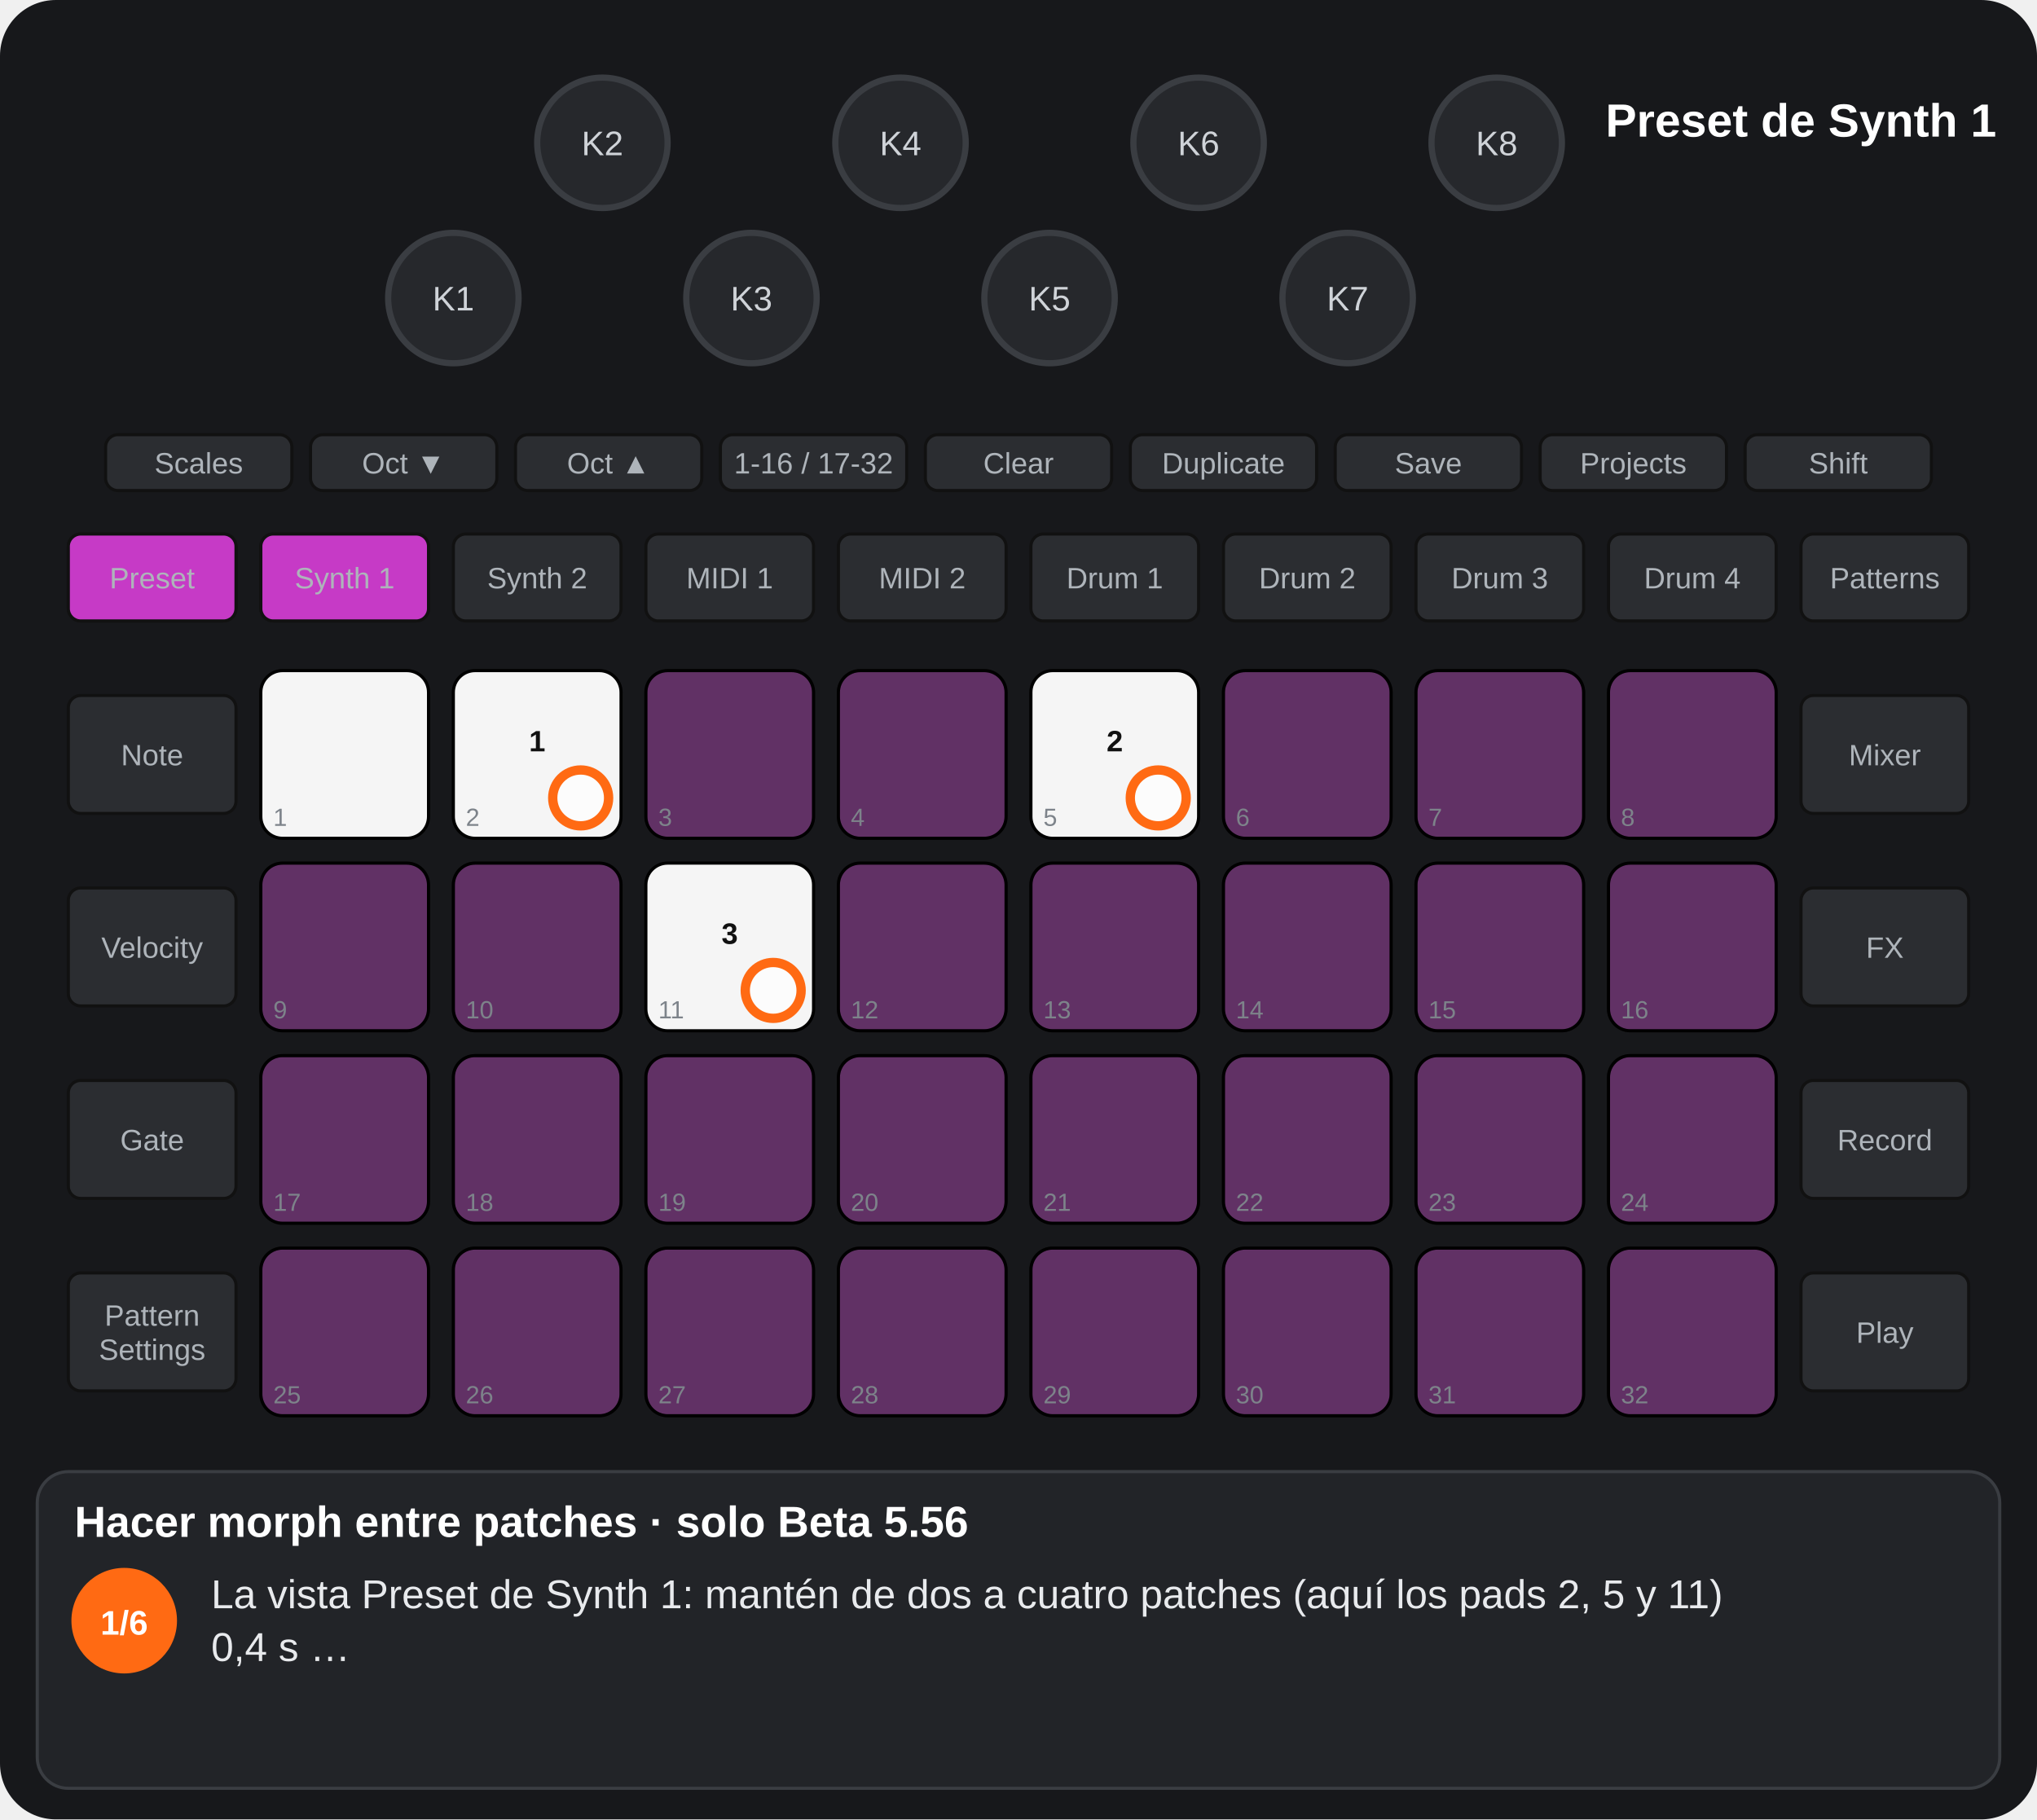
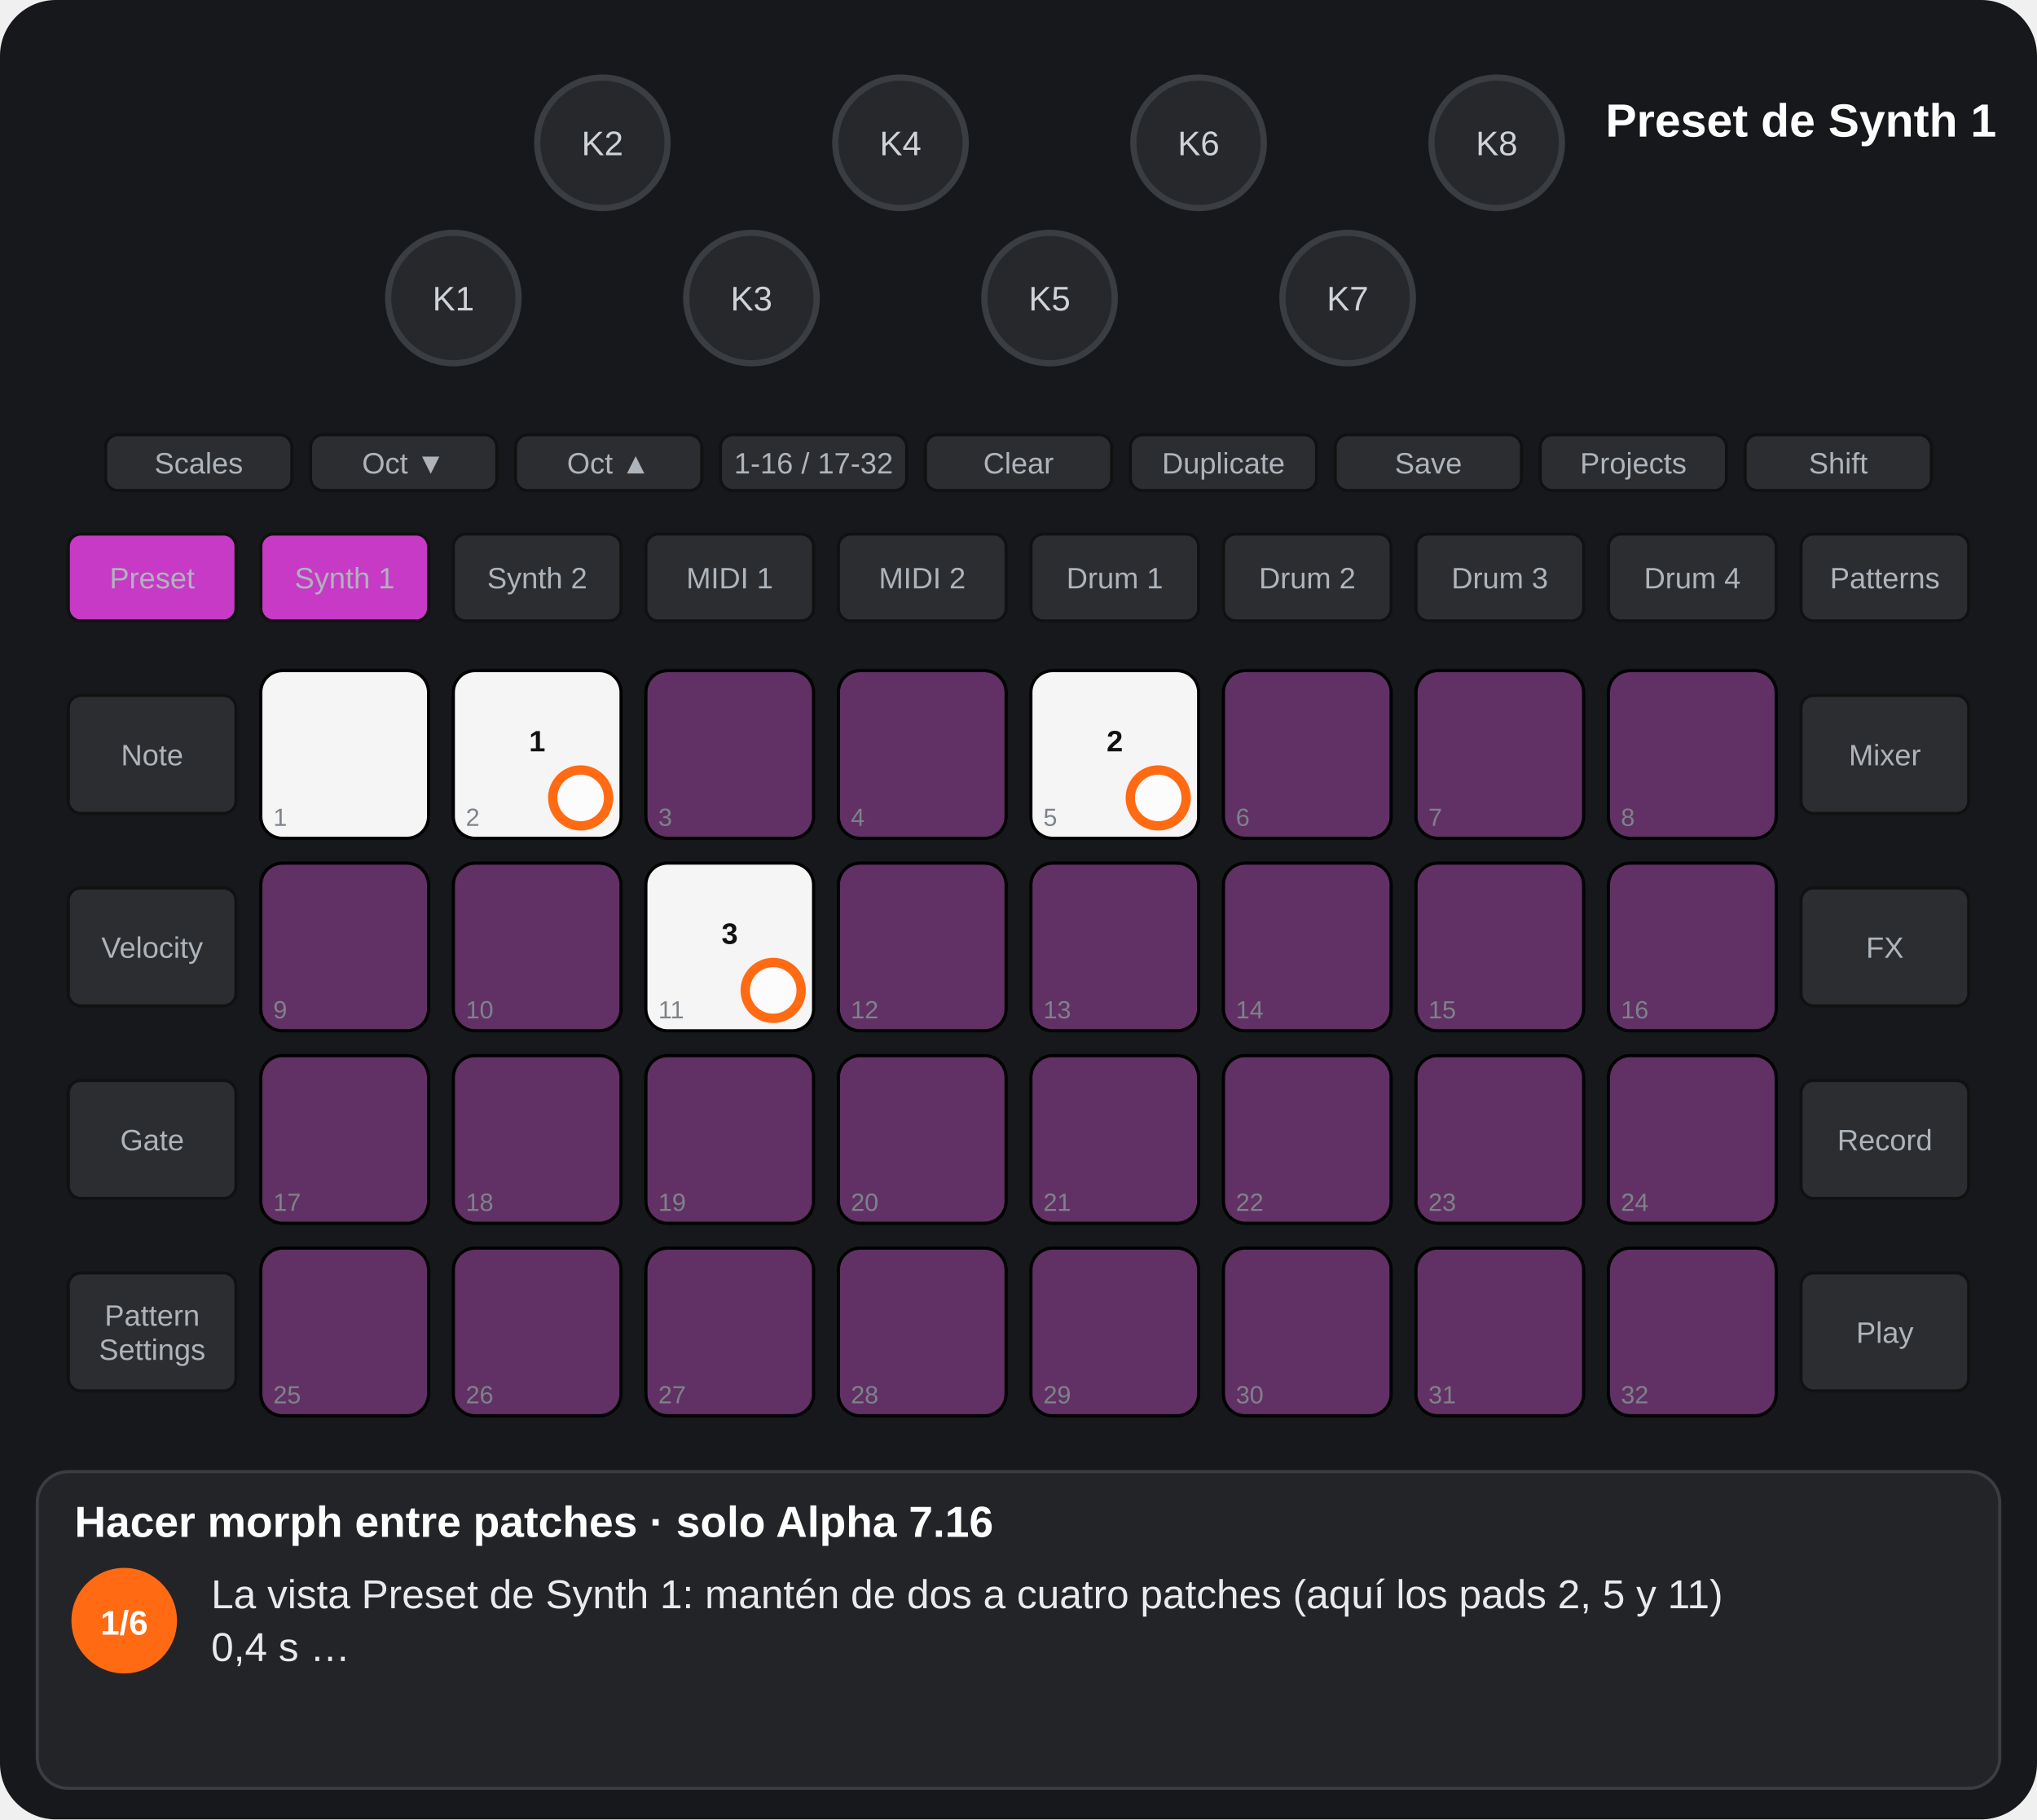
- <svg xmlns="http://www.w3.org/2000/svg" viewBox="0 0 656 586" width="656" height="586" font-family="Arial, Helvetica, sans-serif" role="img" aria-label="Hacer morph entre patches · solo Beta 5.56">
+ <svg xmlns="http://www.w3.org/2000/svg" viewBox="0 0 656 586" width="656" height="586" font-family="Arial, Helvetica, sans-serif" role="img" aria-label="Hacer morph entre patches · solo Alpha 7.16">
  <style>.kb{fill:#26282c;stroke:#3a3d42;stroke-width:2}.kt{font-size:11px;fill:#cfd3d8;text-anchor:middle}.u{fill:#2b2d31;stroke:#111}.bt{font-size:9.5px;fill:#aeb4ba;text-anchor:middle}.pn{font-size:8px;fill:#7d838a}.pl{font-size:9.5px;font-weight:bold;text-anchor:middle}.kl{font-size:10px;fill:#cfd3d8;text-anchor:middle}.fg{fill:#fff;fill-opacity:.7;stroke:#ff6a13;stroke-width:3}.fo{fill:none;stroke:#ff6a13;stroke-width:3}.ta{fill:none;stroke:#ff6a13;stroke-width:3}.vw{font-size:15px;font-weight:bold;fill:#fff;text-anchor:middle}.ti{font-size:14px;font-weight:bold;fill:#fff}.cp{font-size:13px;fill:#e8eaed}.sn{font-size:11px;font-weight:bold;fill:#fff;text-anchor:middle}.b{animation:b .6s step-end infinite}@keyframes b{0%{opacity:1}50%{opacity:0}100%{opacity:0}}.v{animation:v 1.2s ease-in-out infinite}@keyframes v{0%{opacity:1}50%{opacity:.3}100%{opacity:1}}.g0{animation:kg0 13677ms step-end infinite}@keyframes kg0{0%{opacity:1}13.366%{opacity:0}84.463%{opacity:1}100%{opacity:1}}.g1{animation:kg1 13677ms step-end infinite;opacity:0}@keyframes kg1{0%{opacity:0}13.366%{opacity:1}49.923%{opacity:0}68.202%{opacity:1}84.463%{opacity:0}100%{opacity:0}}.g2{animation:kg2 13677ms step-end infinite;opacity:0}@keyframes kg2{0%{opacity:0}13.366%{opacity:1}84.463%{opacity:0}100%{opacity:0}}.g3{animation:kg3 13677ms step-end infinite;opacity:0}@keyframes kg3{0%{opacity:0}49.923%{opacity:1}68.202%{opacity:0}100%{opacity:0}}.g4{animation:kg4 13677ms step-end infinite;opacity:0}@keyframes kg4{0%{opacity:0}13.366%{opacity:1}49.923%{opacity:0}100%{opacity:0}}.g5{animation:kg5 13677ms step-end infinite;opacity:0}@keyframes kg5{0%{opacity:0}13.366%{opacity:1}31.644%{opacity:0}100%{opacity:0}}.g6{animation:kg6 13677ms step-end infinite;opacity:0}@keyframes kg6{0%{opacity:0}31.644%{opacity:1}84.463%{opacity:0}100%{opacity:0}}.g7{animation:kg7 13677ms step-end infinite;opacity:0}@keyframes kg7{0%{opacity:0}49.923%{opacity:1}84.463%{opacity:0}100%{opacity:0}}.g8{animation:kg8 13677ms step-end infinite}@keyframes kg8{0%{opacity:1}13.366%{opacity:0}100%{opacity:0}}.g9{animation:kg9 13677ms step-end infinite;opacity:0}@keyframes kg9{0%{opacity:0}31.644%{opacity:1}49.923%{opacity:0}100%{opacity:0}}.g10{animation:kg10 13677ms step-end infinite;opacity:0}@keyframes kg10{0%{opacity:0}68.202%{opacity:1}84.463%{opacity:0}100%{opacity:0}}.g11{animation:kg11 13677ms step-end infinite;opacity:0}@keyframes kg11{0%{opacity:0}84.463%{opacity:1}100%{opacity:1}}</style>
  <rect width="656" height="586" rx="18" fill="#17181b" />
  <circle cx="146" cy="96" r="21" class="kb" />
  <text x="146" y="100" class="kt">K1</text>
  <circle cx="194" cy="46" r="21" class="kb" />
  <text x="194" y="50" class="kt">K2</text>
  <circle cx="242" cy="96" r="21" class="kb" />
  <text x="242" y="100" class="kt">K3</text>
  <circle cx="290" cy="46" r="21" class="kb" />
  <text x="290" y="50" class="kt">K4</text>
  <circle cx="338" cy="96" r="21" class="kb" />
  <text x="338" y="100" class="kt">K5</text>
  <circle cx="386" cy="46" r="21" class="kb" />
  <text x="386" y="50" class="kt">K6</text>
  <circle cx="434" cy="96" r="21" class="kb" />
  <text x="434" y="100" class="kt">K7</text>
  <circle cx="482" cy="46" r="21" class="kb" />
  <text x="482" y="50" class="kt">K8</text>
  <rect x="34" y="140" width="60" height="18" rx="4" class="u" />
  <text x="64" y="152.5" class="bt">Scales</text>
  <rect x="100" y="140" width="60" height="18" rx="4" class="u" />
  <text x="130" y="152.5" class="bt">Oct ▼</text>
  <rect x="166" y="140" width="60" height="18" rx="4" class="u" />
  <text x="196" y="152.5" class="bt">Oct ▲</text>
  <rect x="232" y="140" width="60" height="18" rx="4" class="u" />
  <text x="262" y="152.5" class="bt">1-16 / 17-32</text>
  <rect x="298" y="140" width="60" height="18" rx="4" class="u" />
  <text x="328" y="152.5" class="bt">Clear</text>
  <rect x="364" y="140" width="60" height="18" rx="4" class="u" />
  <text x="394" y="152.5" class="bt">Duplicate</text>
  <rect x="430" y="140" width="60" height="18" rx="4" class="u" />
  <text x="460" y="152.5" class="bt">Save</text>
  <rect x="496" y="140" width="60" height="18" rx="4" class="u" />
  <text x="526" y="152.5" class="bt">Projects</text>
  <rect x="562" y="140" width="60" height="18" rx="4" class="u" />
  <text x="592" y="152.5" class="bt">Shift</text>
  <rect x="22" y="172" width="54" height="28" rx="4" class="u" />
  <text x="49" y="189.5" class="bt">Preset</text>
  <rect x="84" y="172" width="54" height="28" rx="4" class="u" />
  <text x="111" y="189.5" class="bt">Synth 1</text>
  <rect x="146" y="172" width="54" height="28" rx="4" class="u" />
  <text x="173" y="189.5" class="bt">Synth 2</text>
  <rect x="208" y="172" width="54" height="28" rx="4" class="u" />
  <text x="235" y="189.5" class="bt">MIDI 1</text>
  <rect x="270" y="172" width="54" height="28" rx="4" class="u" />
  <text x="297" y="189.5" class="bt">MIDI 2</text>
  <rect x="332" y="172" width="54" height="28" rx="4" class="u" />
  <text x="359" y="189.5" class="bt">Drum 1</text>
  <rect x="394" y="172" width="54" height="28" rx="4" class="u" />
  <text x="421" y="189.5" class="bt">Drum 2</text>
  <rect x="456" y="172" width="54" height="28" rx="4" class="u" />
  <text x="483" y="189.5" class="bt">Drum 3</text>
  <rect x="518" y="172" width="54" height="28" rx="4" class="u" />
  <text x="545" y="189.5" class="bt">Drum 4</text>
  <rect x="580" y="172" width="54" height="28" rx="4" class="u" />
  <text x="607" y="189.5" class="bt">Patterns</text>
  <rect x="22" y="224" width="54" height="38" rx="4" class="u" />
  <text x="49" y="246.5" class="bt">Note</text>
  <rect x="580" y="224" width="54" height="38" rx="4" class="u" />
  <text x="607" y="246.5" class="bt">Mixer</text>
  <rect x="22" y="286" width="54" height="38" rx="4" class="u" />
  <text x="49" y="308.5" class="bt">Velocity</text>
  <rect x="580" y="286" width="54" height="38" rx="4" class="u" />
  <text x="607" y="308.5" class="bt">FX</text>
  <rect x="22" y="348" width="54" height="38" rx="4" class="u" />
  <text x="49" y="370.5" class="bt">Gate</text>
  <rect x="580" y="348" width="54" height="38" rx="4" class="u" />
  <text x="607" y="370.5" class="bt">Record</text>
  <rect x="22" y="410" width="54" height="38" rx="4" class="u" />
  <text x="49" y="427" class="bt">Pattern</text>
  <text x="49" y="438" class="bt">Settings</text>
  <rect x="580" y="410" width="54" height="38" rx="4" class="u" />
  <text x="607" y="432.5" class="bt">Play</text>
  <rect x="84" y="216" width="54" height="54" rx="7" class="u" />
  <rect x="146" y="216" width="54" height="54" rx="7" class="u" />
  <rect x="208" y="216" width="54" height="54" rx="7" class="u" />
  <rect x="270" y="216" width="54" height="54" rx="7" class="u" />
  <rect x="332" y="216" width="54" height="54" rx="7" class="u" />
  <rect x="394" y="216" width="54" height="54" rx="7" class="u" />
  <rect x="456" y="216" width="54" height="54" rx="7" class="u" />
  <rect x="518" y="216" width="54" height="54" rx="7" class="u" />
  <rect x="84" y="278" width="54" height="54" rx="7" class="u" />
  <rect x="146" y="278" width="54" height="54" rx="7" class="u" />
  <rect x="208" y="278" width="54" height="54" rx="7" class="u" />
  <rect x="270" y="278" width="54" height="54" rx="7" class="u" />
  <rect x="332" y="278" width="54" height="54" rx="7" class="u" />
  <rect x="394" y="278" width="54" height="54" rx="7" class="u" />
  <rect x="456" y="278" width="54" height="54" rx="7" class="u" />
  <rect x="518" y="278" width="54" height="54" rx="7" class="u" />
  <rect x="84" y="340" width="54" height="54" rx="7" class="u" />
  <rect x="146" y="340" width="54" height="54" rx="7" class="u" />
  <rect x="208" y="340" width="54" height="54" rx="7" class="u" />
  <rect x="270" y="340" width="54" height="54" rx="7" class="u" />
  <rect x="332" y="340" width="54" height="54" rx="7" class="u" />
  <rect x="394" y="340" width="54" height="54" rx="7" class="u" />
  <rect x="456" y="340" width="54" height="54" rx="7" class="u" />
  <rect x="518" y="340" width="54" height="54" rx="7" class="u" />
  <rect x="84" y="402" width="54" height="54" rx="7" class="u" />
  <rect x="146" y="402" width="54" height="54" rx="7" class="u" />
  <rect x="208" y="402" width="54" height="54" rx="7" class="u" />
  <rect x="270" y="402" width="54" height="54" rx="7" class="u" />
  <rect x="332" y="402" width="54" height="54" rx="7" class="u" />
  <rect x="394" y="402" width="54" height="54" rx="7" class="u" />
  <rect x="456" y="402" width="54" height="54" rx="7" class="u" />
  <rect x="518" y="402" width="54" height="54" rx="7" class="u" />
  <g class="g0">
    <rect x="84" y="216" width="54" height="54" rx="7" fill="#ffffff" fill-opacity="0.95" stroke="#000" />
    <rect x="146" y="216" width="54" height="54" rx="7" fill="#ffffff" fill-opacity="0.95" stroke="#000" />
    <text x="173" y="242" class="pl" fill="#111">1</text>
    <rect x="208" y="216" width="54" height="54" rx="7" fill="#c63ac6" fill-opacity="0.35" stroke="#000" />
    <rect x="270" y="216" width="54" height="54" rx="7" fill="#c63ac6" fill-opacity="0.35" stroke="#000" />
    <rect x="332" y="216" width="54" height="54" rx="7" fill="#ffffff" fill-opacity="0.95" stroke="#000" />
    <text x="359" y="242" class="pl" fill="#111">2</text>
    <rect x="394" y="216" width="54" height="54" rx="7" fill="#c63ac6" fill-opacity="0.35" stroke="#000" />
    <rect x="456" y="216" width="54" height="54" rx="7" fill="#c63ac6" fill-opacity="0.35" stroke="#000" />
    <rect x="518" y="216" width="54" height="54" rx="7" fill="#c63ac6" fill-opacity="0.35" stroke="#000" />
    <rect x="84" y="278" width="54" height="54" rx="7" fill="#c63ac6" fill-opacity="0.35" stroke="#000" />
    <rect x="146" y="278" width="54" height="54" rx="7" fill="#c63ac6" fill-opacity="0.35" stroke="#000" />
    <rect x="208" y="278" width="54" height="54" rx="7" fill="#ffffff" fill-opacity="0.95" stroke="#000" />
    <text x="235" y="304" class="pl" fill="#111">3</text>
    <rect x="270" y="278" width="54" height="54" rx="7" fill="#c63ac6" fill-opacity="0.35" stroke="#000" />
    <rect x="332" y="278" width="54" height="54" rx="7" fill="#c63ac6" fill-opacity="0.35" stroke="#000" />
    <rect x="394" y="278" width="54" height="54" rx="7" fill="#c63ac6" fill-opacity="0.35" stroke="#000" />
    <rect x="456" y="278" width="54" height="54" rx="7" fill="#c63ac6" fill-opacity="0.35" stroke="#000" />
    <rect x="518" y="278" width="54" height="54" rx="7" fill="#c63ac6" fill-opacity="0.35" stroke="#000" />
    <rect x="84" y="340" width="54" height="54" rx="7" fill="#c63ac6" fill-opacity="0.35" stroke="#000" />
    <rect x="146" y="340" width="54" height="54" rx="7" fill="#c63ac6" fill-opacity="0.35" stroke="#000" />
    <rect x="208" y="340" width="54" height="54" rx="7" fill="#c63ac6" fill-opacity="0.35" stroke="#000" />
    <rect x="270" y="340" width="54" height="54" rx="7" fill="#c63ac6" fill-opacity="0.35" stroke="#000" />
    <rect x="332" y="340" width="54" height="54" rx="7" fill="#c63ac6" fill-opacity="0.35" stroke="#000" />
    <rect x="394" y="340" width="54" height="54" rx="7" fill="#c63ac6" fill-opacity="0.35" stroke="#000" />
    <rect x="456" y="340" width="54" height="54" rx="7" fill="#c63ac6" fill-opacity="0.35" stroke="#000" />
    <rect x="518" y="340" width="54" height="54" rx="7" fill="#c63ac6" fill-opacity="0.35" stroke="#000" />
    <rect x="84" y="402" width="54" height="54" rx="7" fill="#c63ac6" fill-opacity="0.35" stroke="#000" />
    <rect x="146" y="402" width="54" height="54" rx="7" fill="#c63ac6" fill-opacity="0.35" stroke="#000" />
    <rect x="208" y="402" width="54" height="54" rx="7" fill="#c63ac6" fill-opacity="0.35" stroke="#000" />
    <rect x="270" y="402" width="54" height="54" rx="7" fill="#c63ac6" fill-opacity="0.35" stroke="#000" />
    <rect x="332" y="402" width="54" height="54" rx="7" fill="#c63ac6" fill-opacity="0.35" stroke="#000" />
    <rect x="394" y="402" width="54" height="54" rx="7" fill="#c63ac6" fill-opacity="0.35" stroke="#000" />
    <rect x="456" y="402" width="54" height="54" rx="7" fill="#c63ac6" fill-opacity="0.35" stroke="#000" />
    <rect x="518" y="402" width="54" height="54" rx="7" fill="#c63ac6" fill-opacity="0.35" stroke="#000" />
  </g>
  <g class="g1">
    <rect x="84" y="216" width="54" height="54" rx="7" fill="#c63ac6" fill-opacity="0.35" stroke="#000" />
    <text x="111" y="242" class="pl" fill="#e8eaed">Env</text>
  </g>
  <g class="g2">
    <rect x="518" y="216" width="54" height="54" rx="7" fill="#c63ac6" fill-opacity="0.35" stroke="#000" />
    <text x="545" y="242" class="pl" fill="#e8eaed">Env</text>
    <rect x="518" y="402" width="54" height="54" rx="7" fill="#ff0000" fill-opacity="0.95" stroke="#000" />
    <text x="545" y="428" class="pl" fill="#e8eaed">Salir</text>
  </g>
  <g class="g3">
    <rect x="84" y="216" width="54" height="54" rx="7" fill="#c63ac6" fill-opacity="0.95" stroke="#000" />
    <text x="111" y="242" class="pl" fill="#111">Env</text>
  </g>
  <text x="88" y="266" class="pn">1</text>
  <text x="150" y="266" class="pn">2</text>
  <text x="212" y="266" class="pn">3</text>
  <text x="274" y="266" class="pn">4</text>
  <text x="336" y="266" class="pn">5</text>
  <text x="398" y="266" class="pn">6</text>
  <text x="460" y="266" class="pn">7</text>
  <text x="522" y="266" class="pn">8</text>
  <text x="88" y="328" class="pn">9</text>
  <text x="150" y="328" class="pn">10</text>
  <text x="212" y="328" class="pn">11</text>
  <text x="274" y="328" class="pn">12</text>
  <text x="336" y="328" class="pn">13</text>
  <text x="398" y="328" class="pn">14</text>
  <text x="460" y="328" class="pn">15</text>
  <text x="522" y="328" class="pn">16</text>
  <text x="88" y="390" class="pn">17</text>
  <text x="150" y="390" class="pn">18</text>
  <text x="212" y="390" class="pn">19</text>
  <text x="274" y="390" class="pn">20</text>
  <text x="336" y="390" class="pn">21</text>
  <text x="398" y="390" class="pn">22</text>
  <text x="460" y="390" class="pn">23</text>
  <text x="522" y="390" class="pn">24</text>
  <text x="88" y="452" class="pn">25</text>
  <text x="150" y="452" class="pn">26</text>
  <text x="212" y="452" class="pn">27</text>
  <text x="274" y="452" class="pn">28</text>
  <text x="336" y="452" class="pn">29</text>
  <text x="398" y="452" class="pn">30</text>
  <text x="460" y="452" class="pn">31</text>
  <text x="522" y="452" class="pn">32</text>
  <rect x="84" y="172" width="54" height="28" rx="4" fill="#c63ac6" stroke="#111" />
  <text x="111" y="189.5" class="bt" fill="#111">Synth 1</text>
  <g class="g0">
    <rect x="22" y="172" width="54" height="28" rx="4" fill="#c63ac6" stroke="#111" />
    <text x="49" y="189.5" class="bt" fill="#111">Preset</text>
  </g>
  <g class="g4">
    <circle cx="146" cy="96" r="21" fill="none" stroke="#ffff19" stroke-width="4" />
    <text x="146" y="130" class="kl">Posición</text>
  </g>
  <g class="g2">
    <text x="194" y="20" class="kl">Cuadrado</text>
    <text x="242" y="130" class="kl">Vel. LFO</text>
    <text x="290" y="20" class="kl">Azar</text>
    <text x="386" y="20" class="kl">Duración</text>
    <text x="434" y="130" class="kl">Env</text>
    <text x="482" y="20" class="kl">Tiempo</text>
  </g>
  <g class="g5">
    <text x="338" y="130" class="kl">Lento →</text>
  </g>
  <g class="g6">
    <circle cx="338" cy="96" r="21" fill="none" stroke="#00ff00" stroke-width="4" />
    <text x="338" y="130" class="kl">Lento →</text>
  </g>
  <g class="g7">
    <circle cx="146" cy="96" r="21" fill="none" stroke="#00ff00" stroke-width="4" />
    <text x="146" y="130" class="kl">Posición</text>
  </g>
  <g class="g0">
    <text x="580" y="44" class="vw">Preset de Synth 1</text>
  </g>
  <g class="g2">
    <text x="580" y="44" class="vw">Morph</text>
  </g>
  <g class="g8">
    <circle cx="187" cy="257" r="9" class="fg" />
    <circle cx="373" cy="257" r="9" class="fg" />
    <circle cx="249" cy="319" r="9" class="fg" />
  </g>
  <g class="g5">
    <path d="M121.8 82A28 28 0 0 1 170.2 82" class="ta" />
    <path d="M173.7 88.1L166.4 84.2L174.1 79.8z" fill="#ff6a13" />
  </g>
  <g class="g9">
    <path d="M313.8 82A28 28 0 0 1 362.2 82" class="ta" />
    <path d="M365.7 88.1L358.4 84.2L366.1 79.8z" fill="#ff6a13" />
  </g>
  <g class="g3">
    <circle cx="125" cy="257" r="9" class="fg" />
  </g>
  <g class="g10">
    <circle cx="559" cy="443" r="9" class="fg" />
  </g>
  <g class="g11">
    <rect x="19" y="169" width="60" height="34" rx="6" class="fo" />
    <circle cx="76" cy="200" r="5" class="fg" />
  </g>
  <rect x="12" y="474" width="632" height="102" rx="10" fill="#222428" stroke="#3a3d42" />
-   <text x="24" y="495" class="ti">Hacer morph entre patches · solo Beta 5.56</text>
+   <text x="24" y="495" class="ti">Hacer morph entre patches · solo Alpha 7.16</text>
  <g class="g8">
    <circle cx="40" cy="522" r="17" fill="#ff6a13" />
    <text x="40" y="526.5" class="sn">1/6</text>
    <text x="68" y="518" class="cp">La vista Preset de Synth 1: mantén de dos a cuatro patches (aquí los pads 2, 5 y 11)</text>
    <text x="68" y="535" class="cp">0,4 s …</text>
  </g>
  <g class="g5">
    <circle cx="40" cy="522" r="17" fill="#ff6a13" />
    <text x="40" y="526.5" class="sn">2/6</text>
    <text x="68" y="518" class="cp">… se abre la vista del morph: K1 = la posición en la cadena, en el color del patch</text>
    <text x="68" y="535" class="cp">(1 rojo, 2 amarillo, 3 verde, 4 azul); K2 LFO cuadrado, K3 velocidad de los LFO, K4</text>
    <text x="68" y="552" class="cp">LFO de pasos al azar.</text>
  </g>
  <g class="g9">
    <circle cx="40" cy="522" r="17" fill="#ff6a13" />
    <text x="40" y="526.5" class="sn">3/6</text>
    <text x="68" y="518" class="cp">K5 = el destino del morph lento, K6 su duración (al momento … 32 compases): gira K5</text>
    <text x="68" y="535" class="cp">y déjalo quieto medio segundo: el sonido va de K1 a K5, y al llegar K1 toma el valor</text>
    <text x="68" y="552" class="cp">de K5.</text>
  </g>
  <g class="g3">
    <circle cx="40" cy="522" r="17" fill="#ff6a13" />
    <text x="40" y="526.5" class="sn">4/6</text>
    <text x="68" y="518" class="cp">K7 / K8 = la envolvente (cantidad / tiempo); los pads 1 / 8 la disparan, sostenida</text>
    <text x="68" y="535" class="cp">mientras los mantienes (brillantes mientras corre). Clear + knob = 0; Clear + el</text>
    <text x="68" y="552" class="cp">botón de la pista = todos a 0.</text>
  </g>
  <g class="g10">
    <circle cx="40" cy="522" r="17" fill="#ff6a13" />
    <text x="40" y="526.5" class="sn">5/6</text>
    <text x="68" y="518" class="cp">Pad 32 (rojo) = salir. El morph sigue en las otras vistas; el botón de la pista</text>
    <text x="68" y="535" class="cp">vuelve a su vista. Un morph a la vez; no se guarda nada.</text>
  </g>
  <g class="g11">
    <circle cx="40" cy="522" r="17" fill="#ff6a13" />
    <text x="40" y="526.5" class="sn">6/6</text>
    <text x="68" y="518" class="cp">Preset = los patches, los de la cadena en blanco: un toque carga ese patch y sale;</text>
    <text x="68" y="535" class="cp">mantener patches 0,4 s = una cadena nueva.</text>
  </g>
</svg>
